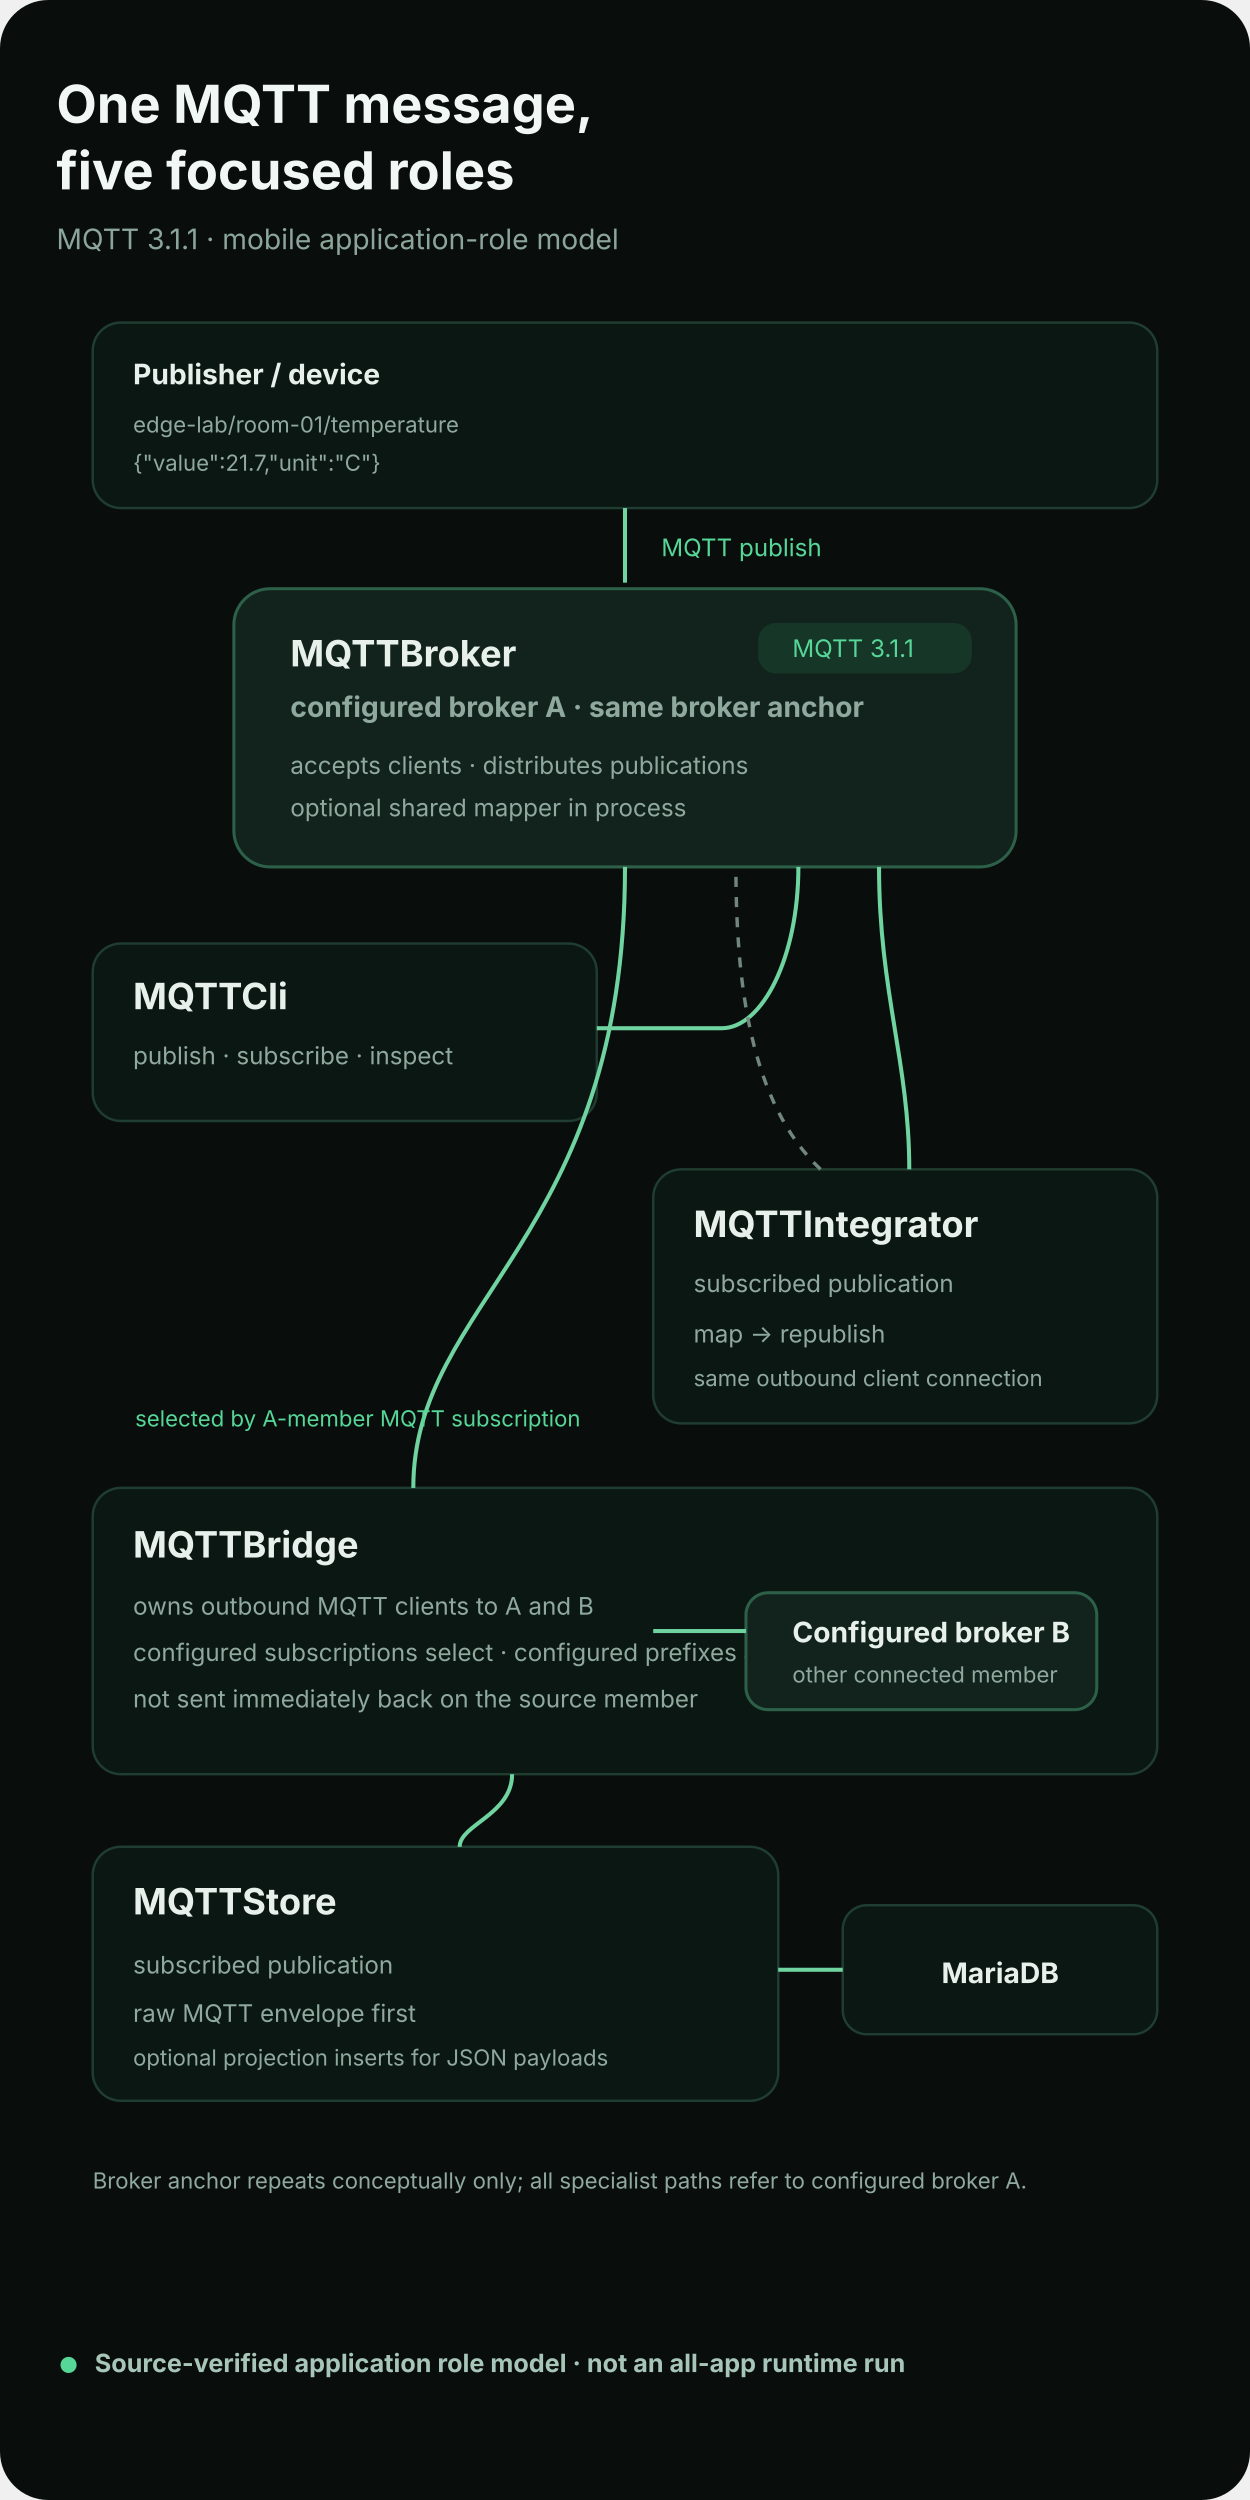
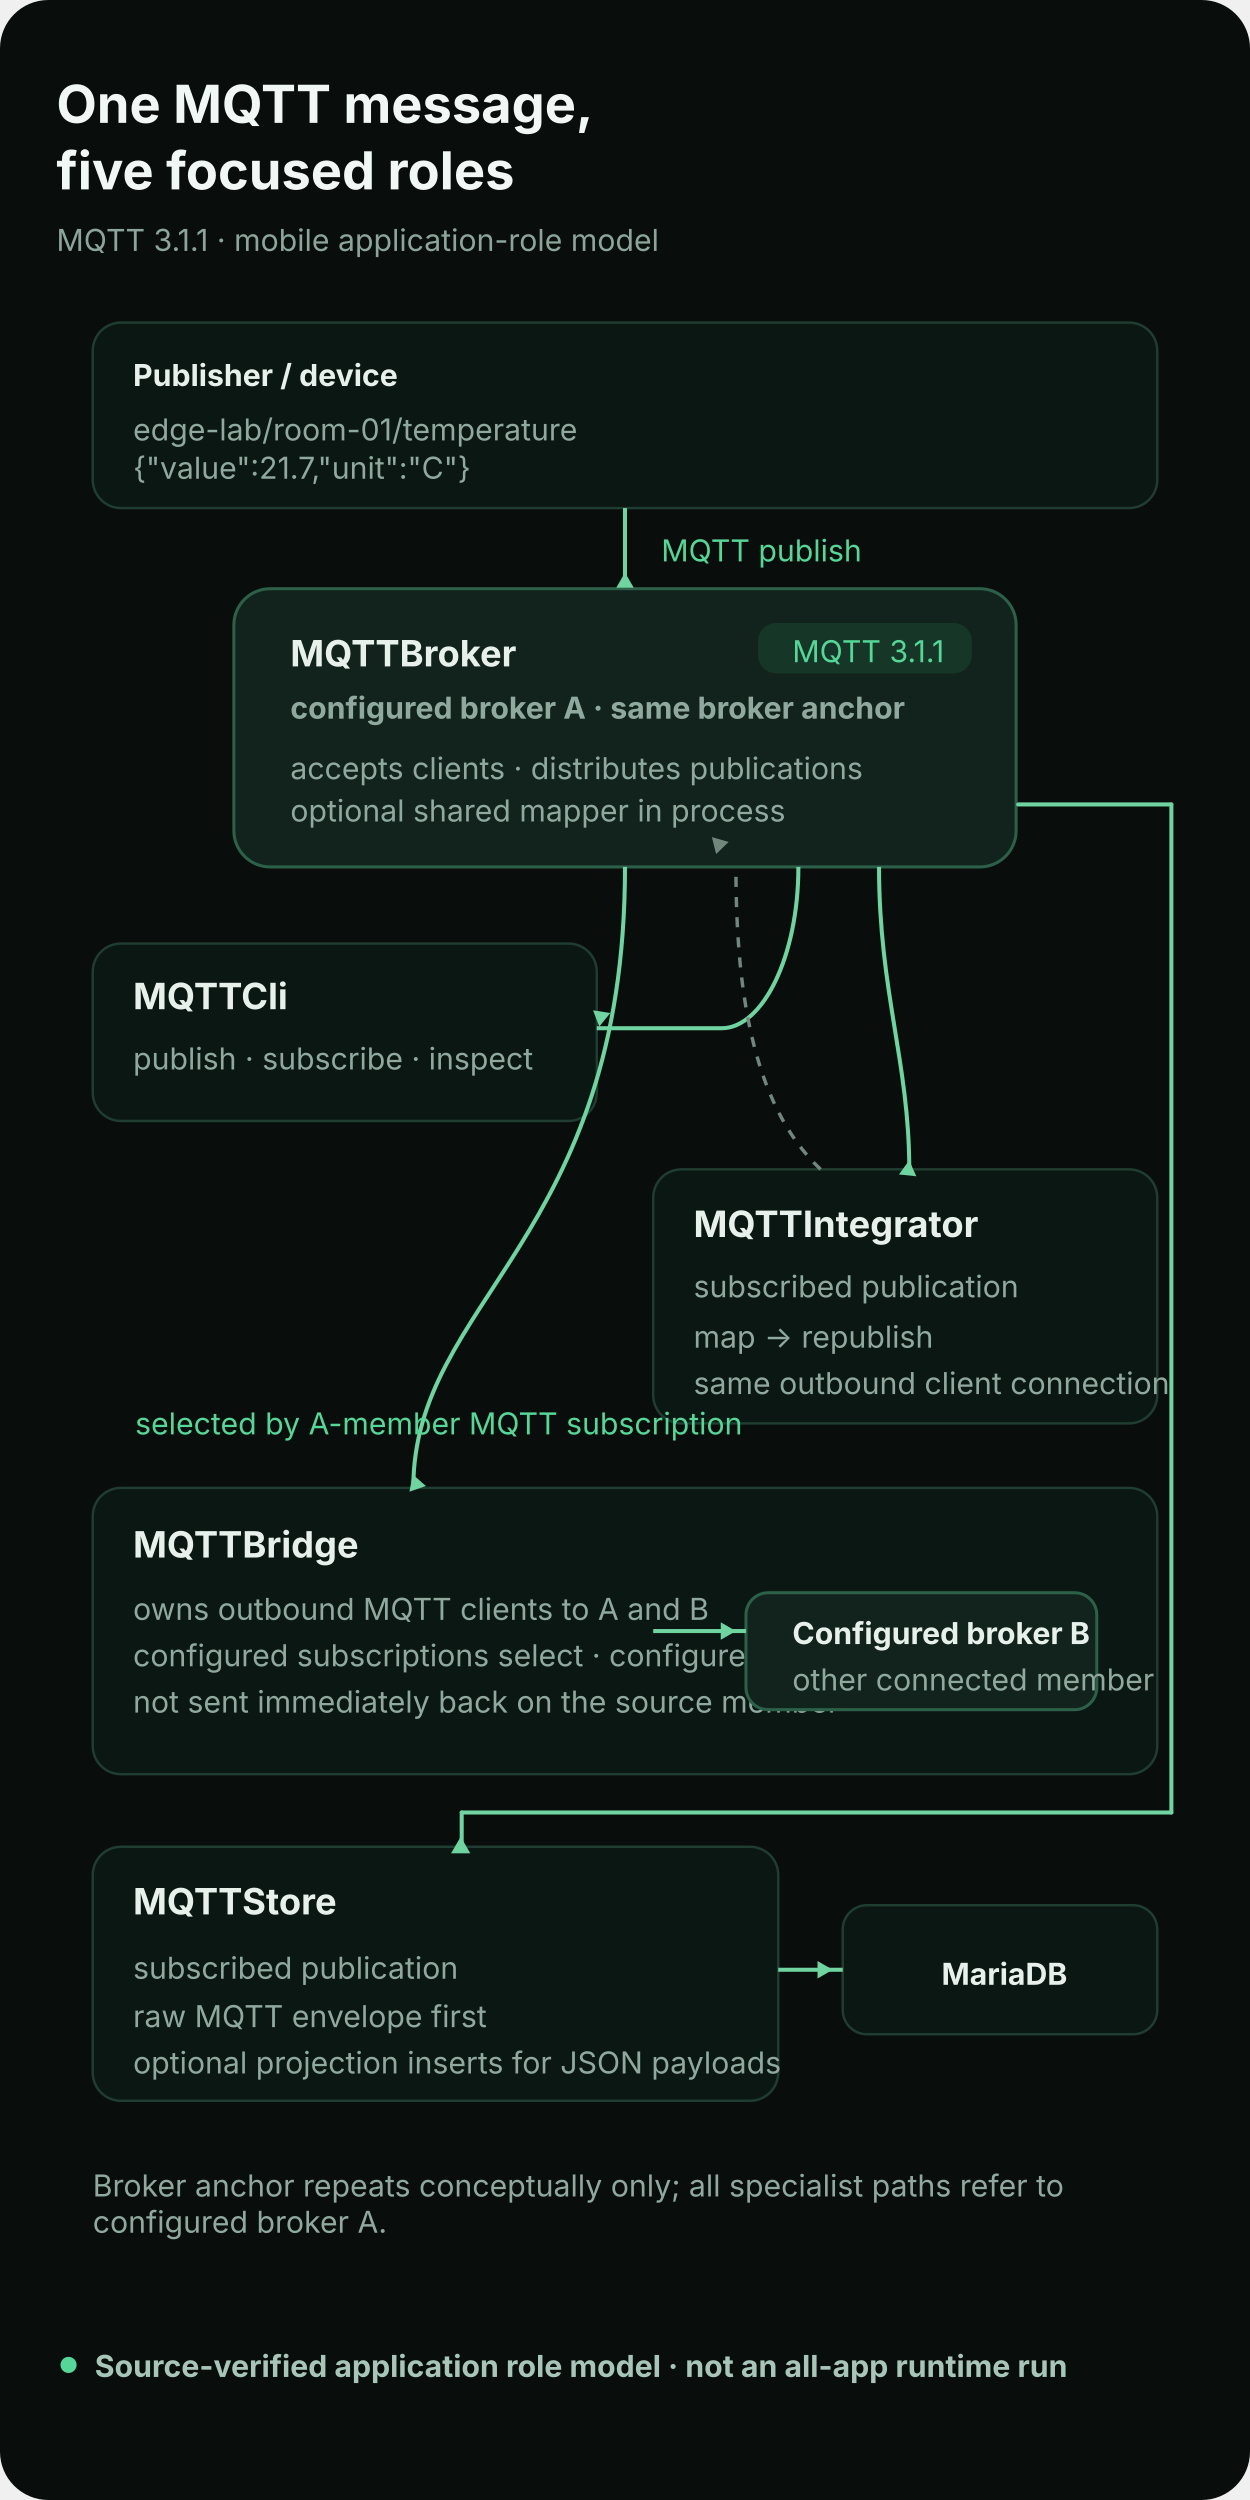
<svg xmlns="http://www.w3.org/2000/svg" width="620" height="1240" viewBox="0 0 620 1240" fill="none">
  <rect width="620" height="1240" rx="24" fill="#090E0D" />
  <g clip-path="url(#clip0_1_3)">
    <text fill="#F1F7F4" style="white-space: pre" xml:space="preserve" font-family="Inter, Arial, sans-serif" font-size="26" font-weight="bold" letter-spacing="0em">
      <tspan x="28" y="60.955">One MQTT message,</tspan>
    </text>
    <text fill="#F1F7F4" style="white-space: pre" xml:space="preserve" font-family="Inter, Arial, sans-serif" font-size="26" font-weight="bold" letter-spacing="0em">
      <tspan x="28" y="93.954">five focused roles</tspan>
    </text>
-     <text fill="#8CA59B" style="white-space: pre" xml:space="preserve" font-family="Inter, Arial, sans-serif" font-size="14" letter-spacing="0em">
-       <tspan x="28" y="123.591">MQTT 3.1.1 · mobile application-role model</tspan>
+     <text fill="#8CA59B" style="white-space: pre" xml:space="preserve" font-family="Inter, Arial, sans-serif" font-size="15" letter-spacing="0em">
+       <tspan x="28" y="124.455">MQTT 3.1.1 · mobile application-role model</tspan>
    </text>
  </g>
  <g clip-path="url(#clip1_1_3)">
    <path d="M560 160H60C52.268 160 46 166.268 46 174V238C46 245.732 52.268 252 60 252H560C567.732 252 574 245.732 574 238V174C574 166.268 567.732 160 560 160Z" fill="#0B1713" stroke="#203D31" stroke-width="1.2" />
-     <text fill="#E7F0EB" style="white-space: pre" xml:space="preserve" font-family="Inter, Arial, sans-serif" font-size="14" font-weight="bold" letter-spacing="0em">
-       <tspan x="66" y="190.591">Publisher / device</tspan>
+     <text fill="#E7F0EB" style="white-space: pre" xml:space="preserve" font-family="Inter, Arial, sans-serif" font-size="15" font-weight="bold" letter-spacing="0em">
+       <tspan x="66" y="191.455">Publisher / device</tspan>
    </text>
-     <text fill="#90A99F" style="white-space: pre" xml:space="preserve" font-family="Inter, Arial, sans-serif" font-size="11" letter-spacing="0em">
-       <tspan x="66" y="214.5">edge-lab/room-01/temperature</tspan>
+     <text fill="#90A99F" style="white-space: pre" xml:space="preserve" font-family="Inter, Arial, sans-serif" font-size="15" letter-spacing="0em">
+       <tspan x="66" y="218.455">edge-lab/room-01/temperature</tspan>
    </text>
-     <text fill="#90A99F" style="white-space: pre" xml:space="preserve" font-family="Inter, Arial, sans-serif" font-size="11" letter-spacing="0em">
-       <tspan x="66" y="233.5">{"value":21.7,"unit":"C"}</tspan>
+     <text fill="#90A99F" style="white-space: pre" xml:space="preserve" font-family="Inter, Arial, sans-serif" font-size="15" letter-spacing="0em">
+       <tspan x="66" y="237.455">{"value":21.7,"unit":"C"}</tspan>
    </text>
    <path d="M310 252V289" stroke="#70D4A1" stroke-width="2" />
-     <text fill="#56D697" style="white-space: pre" xml:space="preserve" font-family="Inter, Arial, sans-serif" font-size="12" letter-spacing="0em">
-       <tspan x="328" y="275.864">MQTT publish</tspan>
+     <text fill="#56D697" style="white-space: pre" xml:space="preserve" font-family="Inter, Arial, sans-serif" font-size="15" letter-spacing="0em">
+       <tspan x="328" y="278.455">MQTT publish</tspan>
    </text>
    <path d="M486 292H134C124.059 292 116 300.059 116 310V412C116 421.941 124.059 430 134 430H486C495.941 430 504 421.941 504 412V310C504 300.059 495.941 292 486 292Z" fill="#11231C" stroke="#2D6049" stroke-width="1.5" />
    <text fill="#E7F0EB" style="white-space: pre" xml:space="preserve" font-family="Inter, Arial, sans-serif" font-size="18" font-weight="bold" letter-spacing="0em">
      <tspan x="144" y="330.545">MQTTBroker</tspan>
    </text>
-     <text fill="#90A99F" style="white-space: pre" xml:space="preserve" font-family="Inter, Arial, sans-serif" font-size="14" font-weight="bold" letter-spacing="0em">
-       <tspan x="144" y="355.591">configured broker A · same broker anchor</tspan>
+     <text fill="#90A99F" style="white-space: pre" xml:space="preserve" font-family="Inter, Arial, sans-serif" font-size="15" font-weight="bold" letter-spacing="0em">
+       <tspan x="144" y="356.455">configured broker A · same broker anchor</tspan>
    </text>
-     <text fill="#90A99F" style="white-space: pre" xml:space="preserve" font-family="Inter, Arial, sans-serif" font-size="12" letter-spacing="0em">
-       <tspan x="144" y="383.864">accepts clients · distributes publications</tspan>
+     <text fill="#90A99F" style="white-space: pre" xml:space="preserve" font-family="Inter, Arial, sans-serif" font-size="15" letter-spacing="0em">
+       <tspan x="144" y="386.455">accepts clients · distributes publications</tspan>
    </text>
-     <text fill="#90A99F" style="white-space: pre" xml:space="preserve" font-family="Inter, Arial, sans-serif" font-size="12" letter-spacing="0em">
-       <tspan x="144" y="404.864">optional shared mapper in process</tspan>
+     <text fill="#90A99F" style="white-space: pre" xml:space="preserve" font-family="Inter, Arial, sans-serif" font-size="15" letter-spacing="0em">
+       <tspan x="144" y="407.455">optional shared mapper in process</tspan>
    </text>
    <path d="M473 309H385C380.029 309 376 313.029 376 318V325C376 329.971 380.029 334 385 334H473C477.971 334 482 329.971 482 325V318C482 313.029 477.971 309 473 309Z" fill="#163627" />
-     <text fill="#56D697" style="white-space: pre" xml:space="preserve" font-family="Inter, Arial, sans-serif" font-size="12" letter-spacing="0em">
-       <tspan x="393" y="325.864">MQTT 3.1.1</tspan>
+     <text fill="#56D697" style="white-space: pre" xml:space="preserve" font-family="Inter, Arial, sans-serif" font-size="15" letter-spacing="0em">
+       <tspan x="393" y="328.455">MQTT 3.1.1</tspan>
    </text>
    <path d="M282 468H60C52.268 468 46 474.268 46 482V542C46 549.732 52.268 556 60 556H282C289.732 556 296 549.732 296 542V482C296 474.268 289.732 468 282 468Z" fill="#0B1713" stroke="#203D31" stroke-width="1.2" />
    <text fill="#E7F0EB" style="white-space: pre" xml:space="preserve" font-family="Inter, Arial, sans-serif" font-size="18" font-weight="bold" letter-spacing="0em">
      <tspan x="66" y="500.545">MQTTCli</tspan>
    </text>
-     <text fill="#90A99F" style="white-space: pre" xml:space="preserve" font-family="Inter, Arial, sans-serif" font-size="12" letter-spacing="0em">
-       <tspan x="66" y="527.864">publish · subscribe · inspect</tspan>
+     <text fill="#90A99F" style="white-space: pre" xml:space="preserve" font-family="Inter, Arial, sans-serif" font-size="15" letter-spacing="0em">
+       <tspan x="66" y="530.455">publish · subscribe · inspect</tspan>
    </text>
    <path d="M296 510H358C378 510 396 475 396 430" stroke="#70D4A1" stroke-width="2" />
    <path d="M560 580H338C330.268 580 324 586.268 324 594V692C324 699.732 330.268 706 338 706H560C567.732 706 574 699.732 574 692V594C574 586.268 567.732 580 560 580Z" fill="#0B1713" stroke="#203D31" stroke-width="1.2" />
    <text fill="#E7F0EB" style="white-space: pre" xml:space="preserve" font-family="Inter, Arial, sans-serif" font-size="18" font-weight="bold" letter-spacing="0em">
      <tspan x="344" y="613.545">MQTTIntegrator</tspan>
    </text>
-     <text fill="#90A99F" style="white-space: pre" xml:space="preserve" font-family="Inter, Arial, sans-serif" font-size="12" letter-spacing="0em">
-       <tspan x="344" y="640.864">subscribed publication</tspan>
+     <text fill="#90A99F" style="white-space: pre" xml:space="preserve" font-family="Inter, Arial, sans-serif" font-size="15" letter-spacing="0em">
+       <tspan x="344" y="643.455">subscribed publication</tspan>
    </text>
-     <text fill="#90A99F" style="white-space: pre" xml:space="preserve" font-family="Inter, Arial, sans-serif" font-size="12" letter-spacing="0em">
-       <tspan x="344" y="665.864">map → republish</tspan>
+     <text fill="#90A99F" style="white-space: pre" xml:space="preserve" font-family="Inter, Arial, sans-serif" font-size="15" letter-spacing="0em">
+       <tspan x="344" y="668.455">map → republish</tspan>
    </text>
-     <text fill="#90A99F" style="white-space: pre" xml:space="preserve" font-family="Inter, Arial, sans-serif" font-size="11" letter-spacing="0em">
-       <tspan x="344" y="687.5">same outbound client connection</tspan>
+     <text fill="#90A99F" style="white-space: pre" xml:space="preserve" font-family="Inter, Arial, sans-serif" font-size="15" letter-spacing="0em">
+       <tspan x="344" y="691.455">same outbound client connection</tspan>
    </text>
    <path d="M436 430C436 492 451 527 451 580" stroke="#70D4A1" stroke-width="2" />
    <path d="M407 580C372 547 365 487 365 430" stroke="#71867D" stroke-width="1.7" stroke-dasharray="5 5" />
    <path d="M560 738H60C52.268 738 46 744.268 46 752V866C46 873.732 52.268 880 60 880H560C567.732 880 574 873.732 574 866V752C574 744.268 567.732 738 560 738Z" fill="#0B1713" stroke="#203D31" stroke-width="1.2" />
    <text fill="#E7F0EB" style="white-space: pre" xml:space="preserve" font-family="Inter, Arial, sans-serif" font-size="18" font-weight="bold" letter-spacing="0em">
      <tspan x="66" y="772.545">MQTTBridge</tspan>
    </text>
-     <text fill="#90A99F" style="white-space: pre" xml:space="preserve" font-family="Inter, Arial, sans-serif" font-size="12" letter-spacing="0em">
-       <tspan x="66" y="800.864">owns outbound MQTT clients to A and B</tspan>
+     <text fill="#90A99F" style="white-space: pre" xml:space="preserve" font-family="Inter, Arial, sans-serif" font-size="15" letter-spacing="0em">
+       <tspan x="66" y="803.455">owns outbound MQTT clients to A and B</tspan>
    </text>
-     <text fill="#90A99F" style="white-space: pre" xml:space="preserve" font-family="Inter, Arial, sans-serif" font-size="12" letter-spacing="0em">
-       <tspan x="66" y="823.864">configured subscriptions select · configured prefixes applied</tspan>
+     <text fill="#90A99F" style="white-space: pre" xml:space="preserve" font-family="Inter, Arial, sans-serif" font-size="15" letter-spacing="0em">
+       <tspan x="66" y="826.455">configured subscriptions select · configured prefixes applied</tspan>
    </text>
-     <text fill="#90A99F" style="white-space: pre" xml:space="preserve" font-family="Inter, Arial, sans-serif" font-size="12" letter-spacing="0em">
-       <tspan x="66" y="846.864">not sent immediately back on the source member</tspan>
+     <text fill="#90A99F" style="white-space: pre" xml:space="preserve" font-family="Inter, Arial, sans-serif" font-size="15" letter-spacing="0em">
+       <tspan x="66" y="849.455">not sent immediately back on the source member</tspan>
    </text>
    <path d="M533 790H381C374.925 790 370 794.925 370 801V837C370 843.075 374.925 848 381 848H533C539.075 848 544 843.075 544 837V801C544 794.925 539.075 790 533 790Z" fill="#11231C" stroke="#2D6049" stroke-width="1.5" />
-     <text fill="#E7F0EB" style="white-space: pre" xml:space="preserve" font-family="Inter, Arial, sans-serif" font-size="14" font-weight="bold" letter-spacing="0em">
-       <tspan x="393" y="814.591">Configured broker B</tspan>
+     <text fill="#E7F0EB" style="white-space: pre" xml:space="preserve" font-family="Inter, Arial, sans-serif" font-size="15" font-weight="bold" letter-spacing="0em">
+       <tspan x="393" y="815.455">Configured broker B</tspan>
    </text>
-     <text fill="#90A99F" style="white-space: pre" xml:space="preserve" font-family="Inter, Arial, sans-serif" font-size="11" letter-spacing="0em">
-       <tspan x="393" y="834.5">other connected member</tspan>
+     <text fill="#90A99F" style="white-space: pre" xml:space="preserve" font-family="Inter, Arial, sans-serif" font-size="15" letter-spacing="0em">
+       <tspan x="393" y="838.455">other connected member</tspan>
    </text>
    <path d="M310 430C310 615 205 645 205 738" stroke="#70D4A1" stroke-width="2" />
-     <text fill="#56D697" style="white-space: pre" xml:space="preserve" font-family="Inter, Arial, sans-serif" font-size="11" letter-spacing="0em">
-       <tspan x="67" y="707.5">selected by A-member MQTT subscription</tspan>
+     <text fill="#56D697" style="white-space: pre" xml:space="preserve" font-family="Inter, Arial, sans-serif" font-size="15" letter-spacing="0em">
+       <tspan x="67" y="711.455">selected by A-member MQTT subscription</tspan>
    </text>
    <path d="M324 809H370" stroke="#70D4A1" stroke-width="2" />
    <path d="M372 916H60C52.268 916 46 922.268 46 930V1028C46 1035.73 52.268 1042 60 1042H372C379.732 1042 386 1035.73 386 1028V930C386 922.268 379.732 916 372 916Z" fill="#0B1713" stroke="#203D31" stroke-width="1.2" />
    <text fill="#E7F0EB" style="white-space: pre" xml:space="preserve" font-family="Inter, Arial, sans-serif" font-size="18" font-weight="bold" letter-spacing="0em">
      <tspan x="66" y="949.545">MQTTStore</tspan>
    </text>
-     <text fill="#90A99F" style="white-space: pre" xml:space="preserve" font-family="Inter, Arial, sans-serif" font-size="12" letter-spacing="0em">
-       <tspan x="66" y="978.864">subscribed publication</tspan>
+     <text fill="#90A99F" style="white-space: pre" xml:space="preserve" font-family="Inter, Arial, sans-serif" font-size="15" letter-spacing="0em">
+       <tspan x="66" y="981.455">subscribed publication</tspan>
    </text>
-     <text fill="#90A99F" style="white-space: pre" xml:space="preserve" font-family="Inter, Arial, sans-serif" font-size="12" letter-spacing="0em">
-       <tspan x="66" y="1002.86">raw MQTT envelope first</tspan>
+     <text fill="#90A99F" style="white-space: pre" xml:space="preserve" font-family="Inter, Arial, sans-serif" font-size="15" letter-spacing="0em">
+       <tspan x="66" y="1005.45">raw MQTT envelope first</tspan>
    </text>
-     <text fill="#90A99F" style="white-space: pre" xml:space="preserve" font-family="Inter, Arial, sans-serif" font-size="11" letter-spacing="0em">
-       <tspan x="66" y="1024.5">optional projection inserts for JSON payloads</tspan>
+     <text fill="#90A99F" style="white-space: pre" xml:space="preserve" font-family="Inter, Arial, sans-serif" font-size="15" letter-spacing="0em">
+       <tspan x="66" y="1028.45">optional projection inserts for JSON payloads</tspan>
    </text>
    <path d="M562 945H430C423.373 945 418 950.373 418 957V997C418 1003.63 423.373 1009 430 1009H562C568.627 1009 574 1003.63 574 997V957C574 950.373 568.627 945 562 945Z" fill="#0B1713" stroke="#203D31" stroke-width="1.2" />
-     <text fill="#E7F0EB" style="white-space: pre" xml:space="preserve" font-family="Inter, Arial, sans-serif" font-size="14" font-weight="bold" letter-spacing="0em">
-       <tspan x="467" y="983.591">MariaDB</tspan>
+     <text fill="#E7F0EB" style="white-space: pre" xml:space="preserve" font-family="Inter, Arial, sans-serif" font-size="15" font-weight="bold" letter-spacing="0em">
+       <tspan x="467" y="984.455">MariaDB</tspan>
    </text>
    <path d="M386 977H418" stroke="#70D4A1" stroke-width="2" />
-     <path d="M254 880C254 900 228 905 228 916" stroke="#70D4A1" stroke-width="2" />
-     <text fill="#90A99F" style="white-space: pre" xml:space="preserve" font-family="Inter, Arial, sans-serif" font-size="11" letter-spacing="0em">
-       <tspan x="46" y="1085.5">Broker anchor repeats conceptually only; all specialist paths refer to configured broker A.</tspan>
+     <text fill="#90A99F" style="white-space: pre" xml:space="preserve" font-family="Inter, Arial, sans-serif" font-size="15" letter-spacing="0em">
+       <tspan x="46" y="1089.45">Broker anchor repeats conceptually only; all specialist paths refer to </tspan>
+       <tspan x="46" y="1107.45">configured broker A.</tspan>
    </text>
+     <rect x="504" y="398" width="78" height="2" rx="1" fill="#70D4A1" />
+     <rect x="580" y="398" width="2" height="502" rx="1" fill="#70D4A1" />
+     <rect x="228" y="898" width="354" height="2" rx="1" fill="#70D4A1" />
+     <path d="M228.5 911L233.263 919.25H223.737L228.5 911Z" fill="#70D4A1" />
+     <path d="M310 284L314.33 291.5H305.67L310 284Z" fill="#70D4A1" />
+     <path d="M294.147 501.114L302.7 502.469L297.25 509.199L294.147 501.114Z" fill="#70D4A1" />
+     <path d="M450.973 575.523L454.495 583.434L445.882 582.529L450.973 575.523Z" fill="#70D4A1" />
+     <path d="M355.194 423.622L353.099 415.219L361.423 417.606L355.194 423.622Z" fill="#71867D" />
+     <path d="M204.728 731.372L211.264 737.054L203.075 739.873L204.728 731.372Z" fill="#70D4A1" />
+     <path d="M365 809L357.5 813.33V804.67L365 809Z" fill="#70D4A1" />
+     <path d="M413 977L405.5 981.33V972.67L413 977Z" fill="#70D4A1" />
+     <rect x="228" y="898" width="2" height="18" rx="1" fill="#70D4A1" />
  </g>
  <g clip-path="url(#clip2_1_3)">
    <path d="M34 1177C36.209 1177 38 1175.21 38 1173C38 1170.79 36.209 1169 34 1169C31.791 1169 30 1170.79 30 1173C30 1175.21 31.791 1177 34 1177Z" fill="#56D697" />
-     <text fill="#A7C6B9" style="white-space: pre" xml:space="preserve" font-family="Inter, Arial, sans-serif" font-size="12.5" font-weight="bold" letter-spacing="0em">
-       <tspan x="47" y="1176.55">Source-verified application role model · not an all-app runtime run</tspan>
+     <text fill="#A7C6B9" style="white-space: pre" xml:space="preserve" font-family="Inter, Arial, sans-serif" font-size="15" font-weight="bold" letter-spacing="0em">
+       <tspan x="47" y="1178.95">Source-verified application role model · not an all-app runtime run</tspan>
    </text>
  </g>
  <defs>
    <clipPath id="clip0_1_3">
      <rect width="564" height="106" fill="white" transform="translate(28 28)" />
    </clipPath>
    <clipPath id="clip1_1_3">
      <rect width="564" height="980" fill="white" transform="translate(28 150)" />
    </clipPath>
    <clipPath id="clip2_1_3">
      <rect width="564" height="58" fill="white" transform="translate(28 1150)" />
    </clipPath>
  </defs>
</svg>
